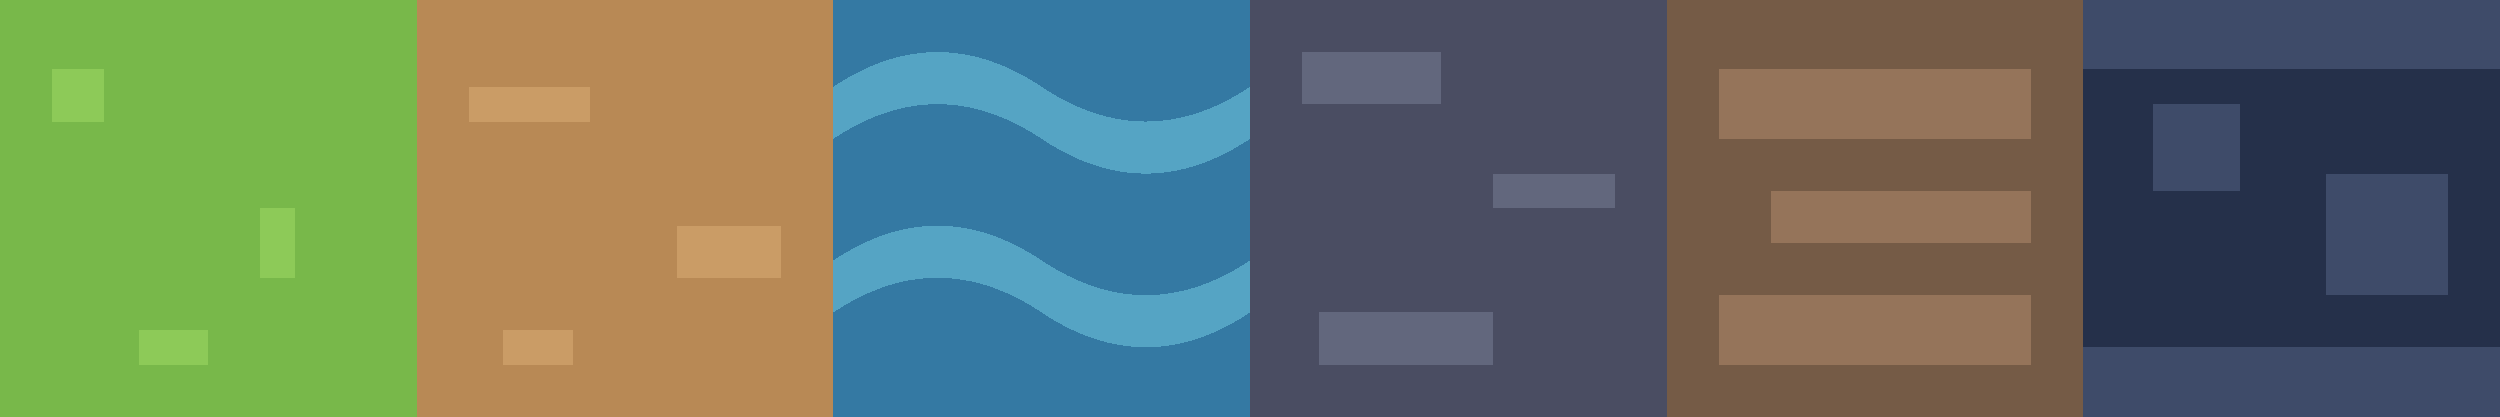
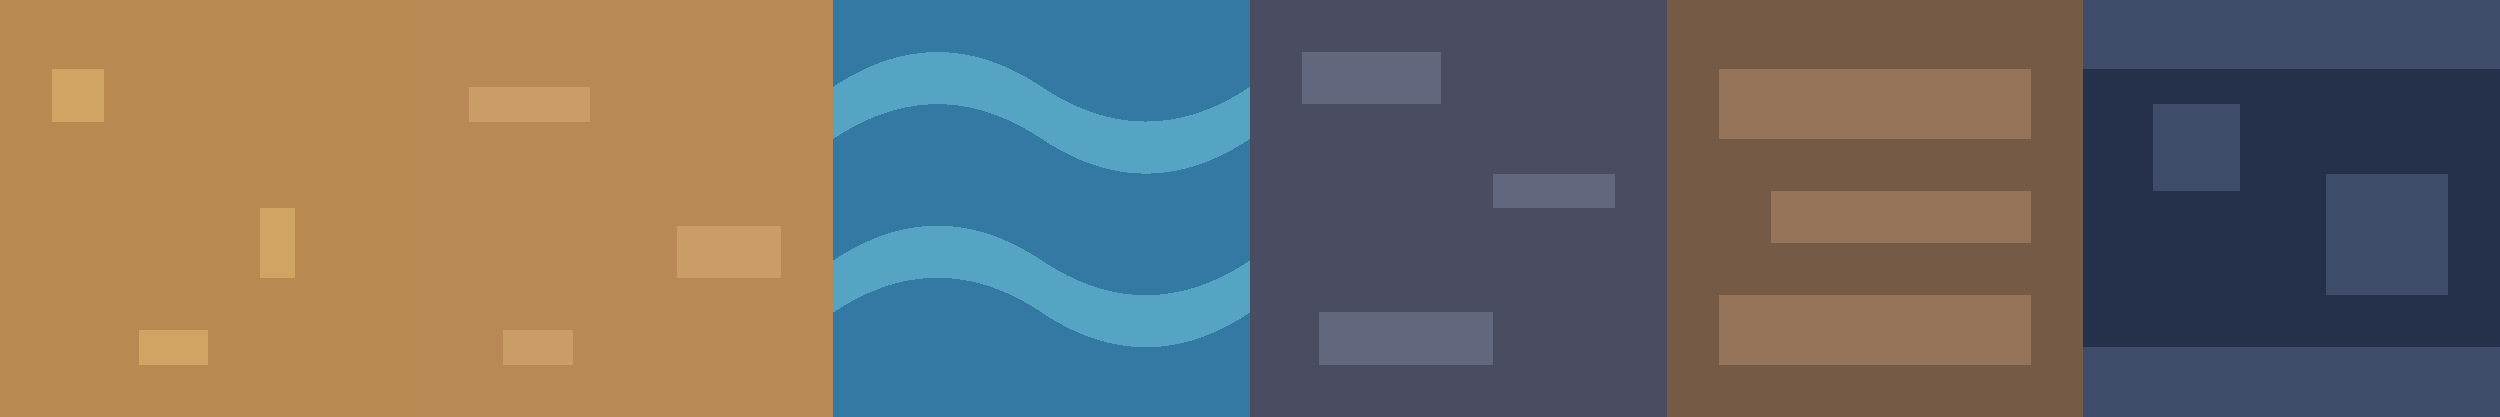
<svg xmlns="http://www.w3.org/2000/svg" width="144" height="24" viewBox="0 0 144 24" shape-rendering="crispEdges">
-   <rect width="24" height="24" fill="#78b84a" />
-   <path d="M3 4h3v3H3zm12 8h2v4h-2zM8 19h4v2H8z" fill="#8dca58" />
+   <rect width="24" height="24" fill="#b88a52" />
+   <path d="M3 4h3v3H3zm12 8h2v4h-2zM8 19h4v2H8z" fill="#d0a463" />
  <rect x="24" width="24" height="24" fill="#b88955" />
  <path d="M27 5h7v2h-7zm12 8h6v3h-6zm-10 6h4v2h-4z" fill="#ca9c66" />
  <rect x="48" width="24" height="24" fill="#3479a3" />
  <path d="M48 5q6-4 12 0t12 0v3q-6 4-12 0T48 8zm0 10q6-4 12 0t12 0v3q-6 4-12 0t-12 0" fill="#55a4c4" />
  <rect x="72" width="24" height="24" fill="#4a4d62" />
  <path d="M75 3h8v3h-8zm11 7h7v2h-7zm-10 8h10v3H76z" fill="#62677d" />
  <rect x="96" width="24" height="24" fill="#755b46" />
  <path d="M99 4h18v4H99zm3 7h15v3h-15zm-3 6h18v4H99z" fill="#95745a" />
  <rect x="120" width="24" height="24" fill="#25304a" />
  <path d="M120 0h24v4h-24zm0 20h24v4h-24zM124 6h5v5h-5zm10 4h7v7h-7z" fill="#3e4b69" />
</svg>
